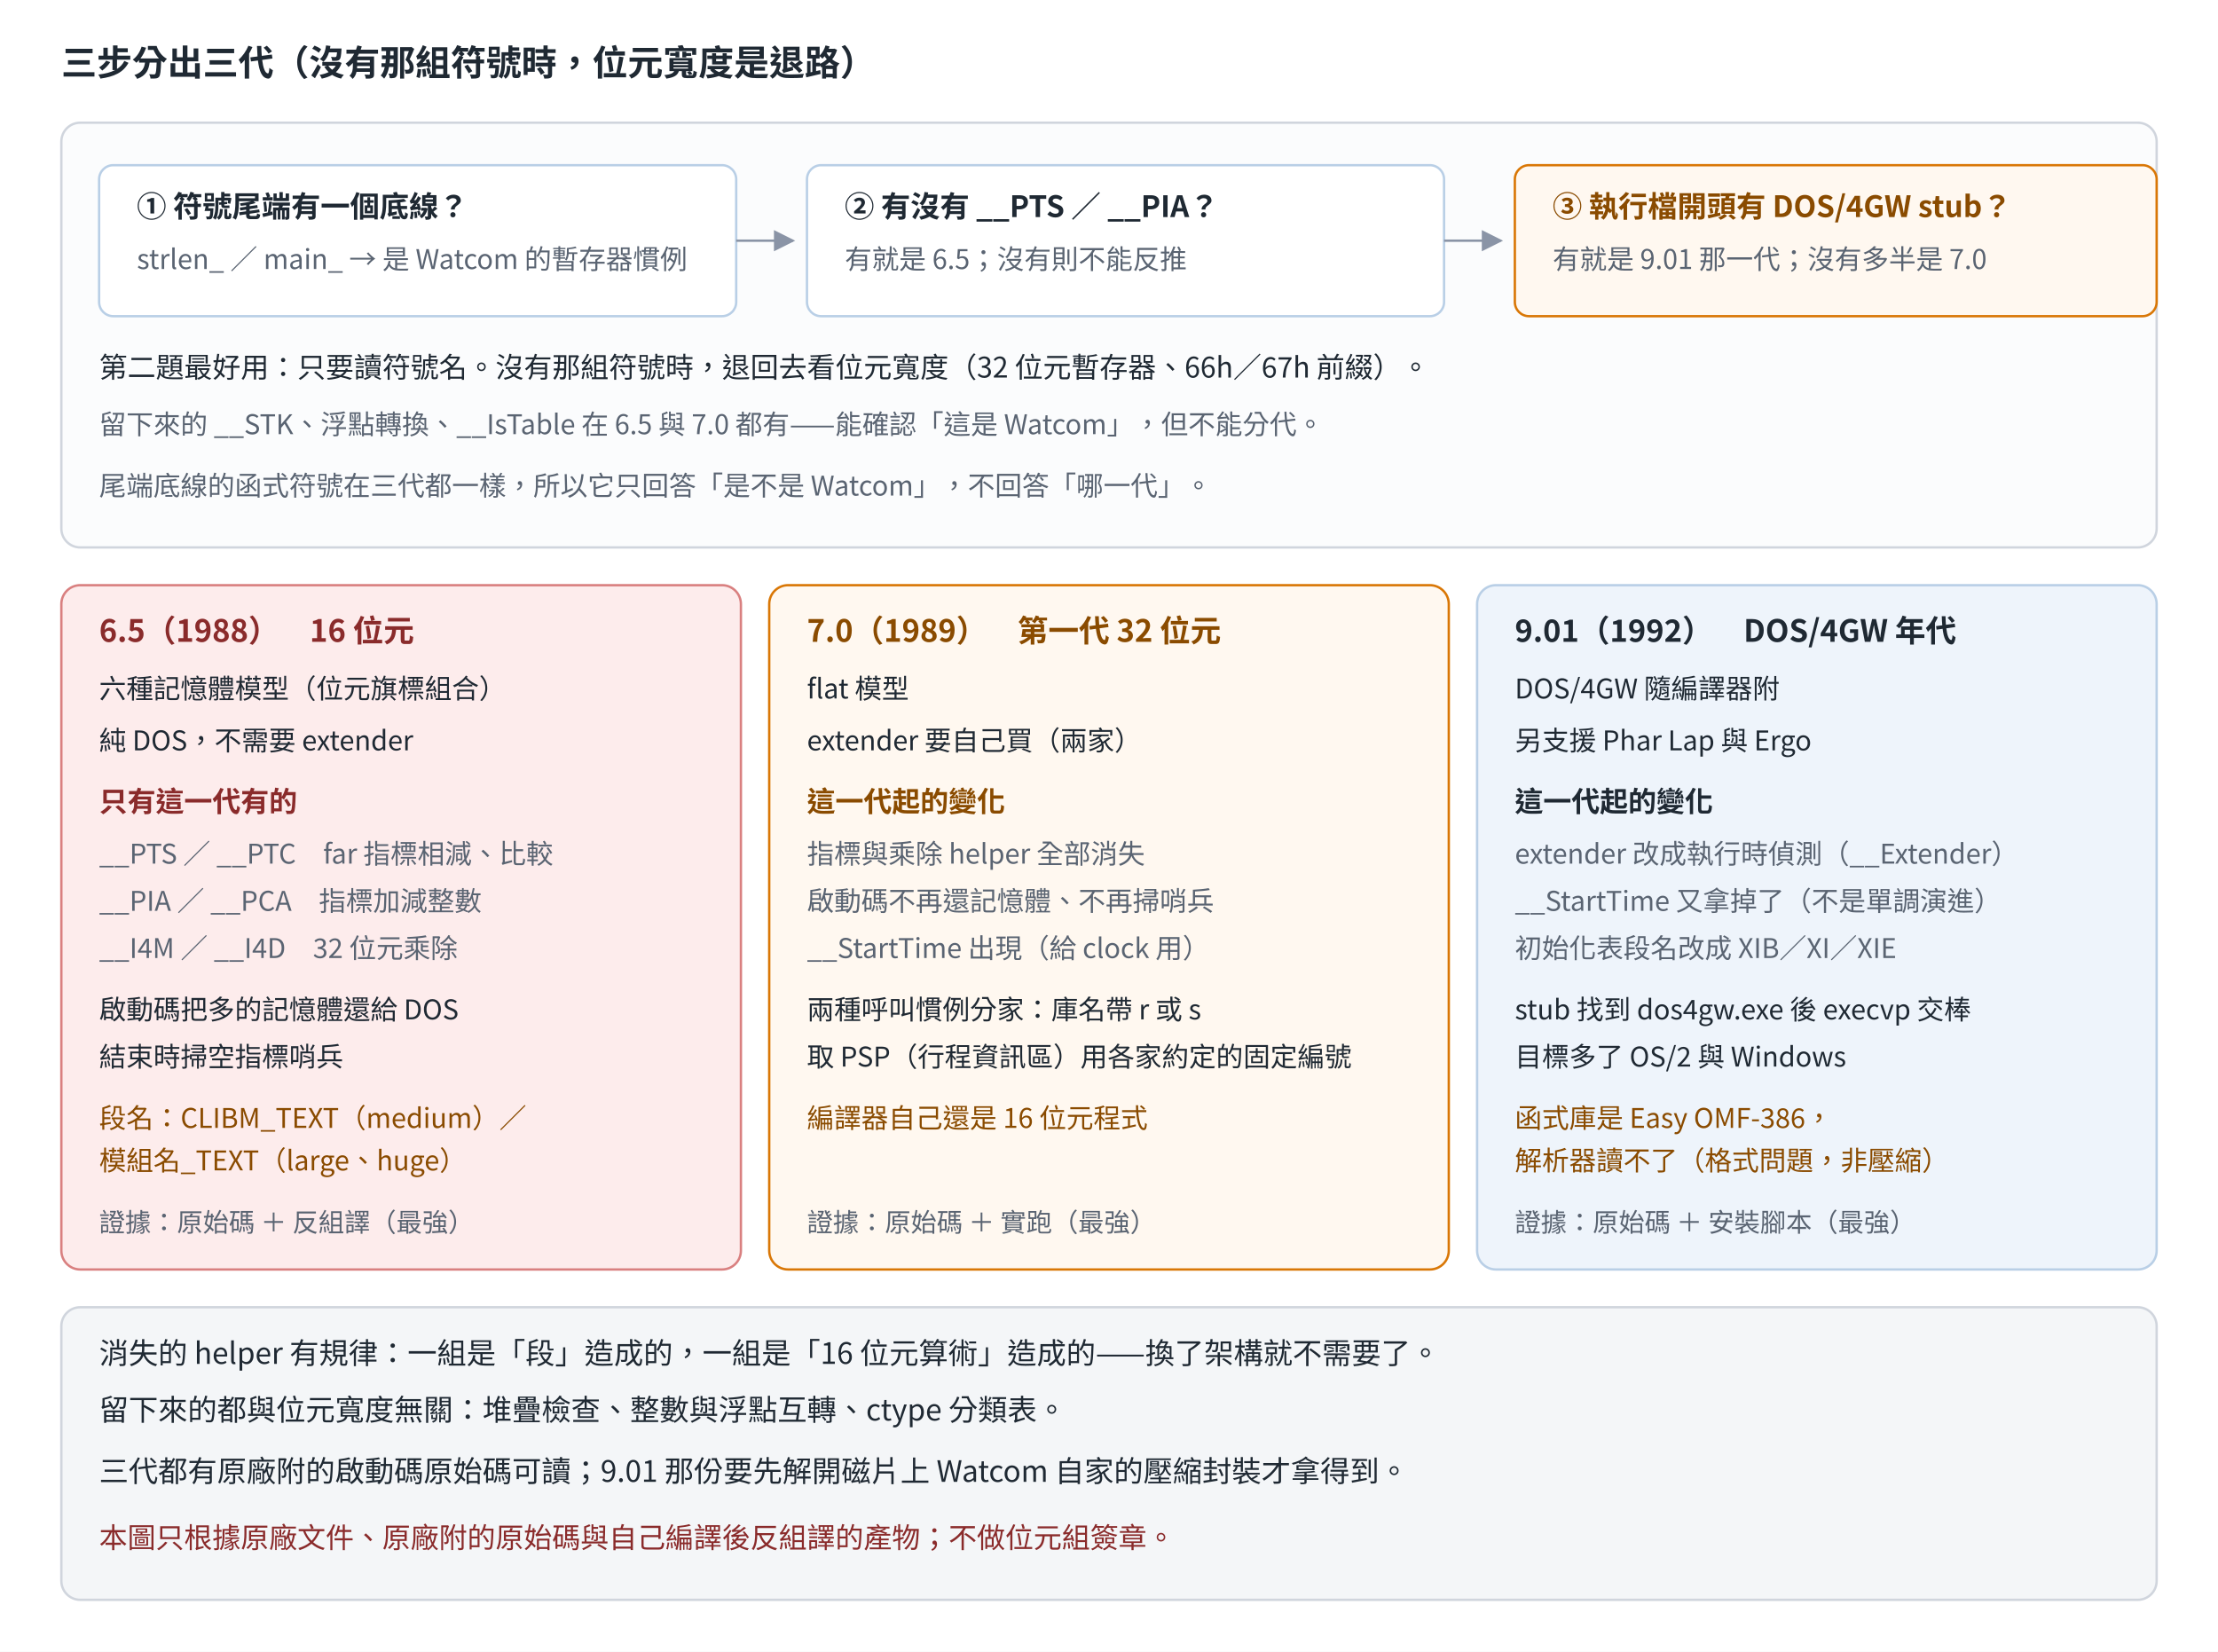
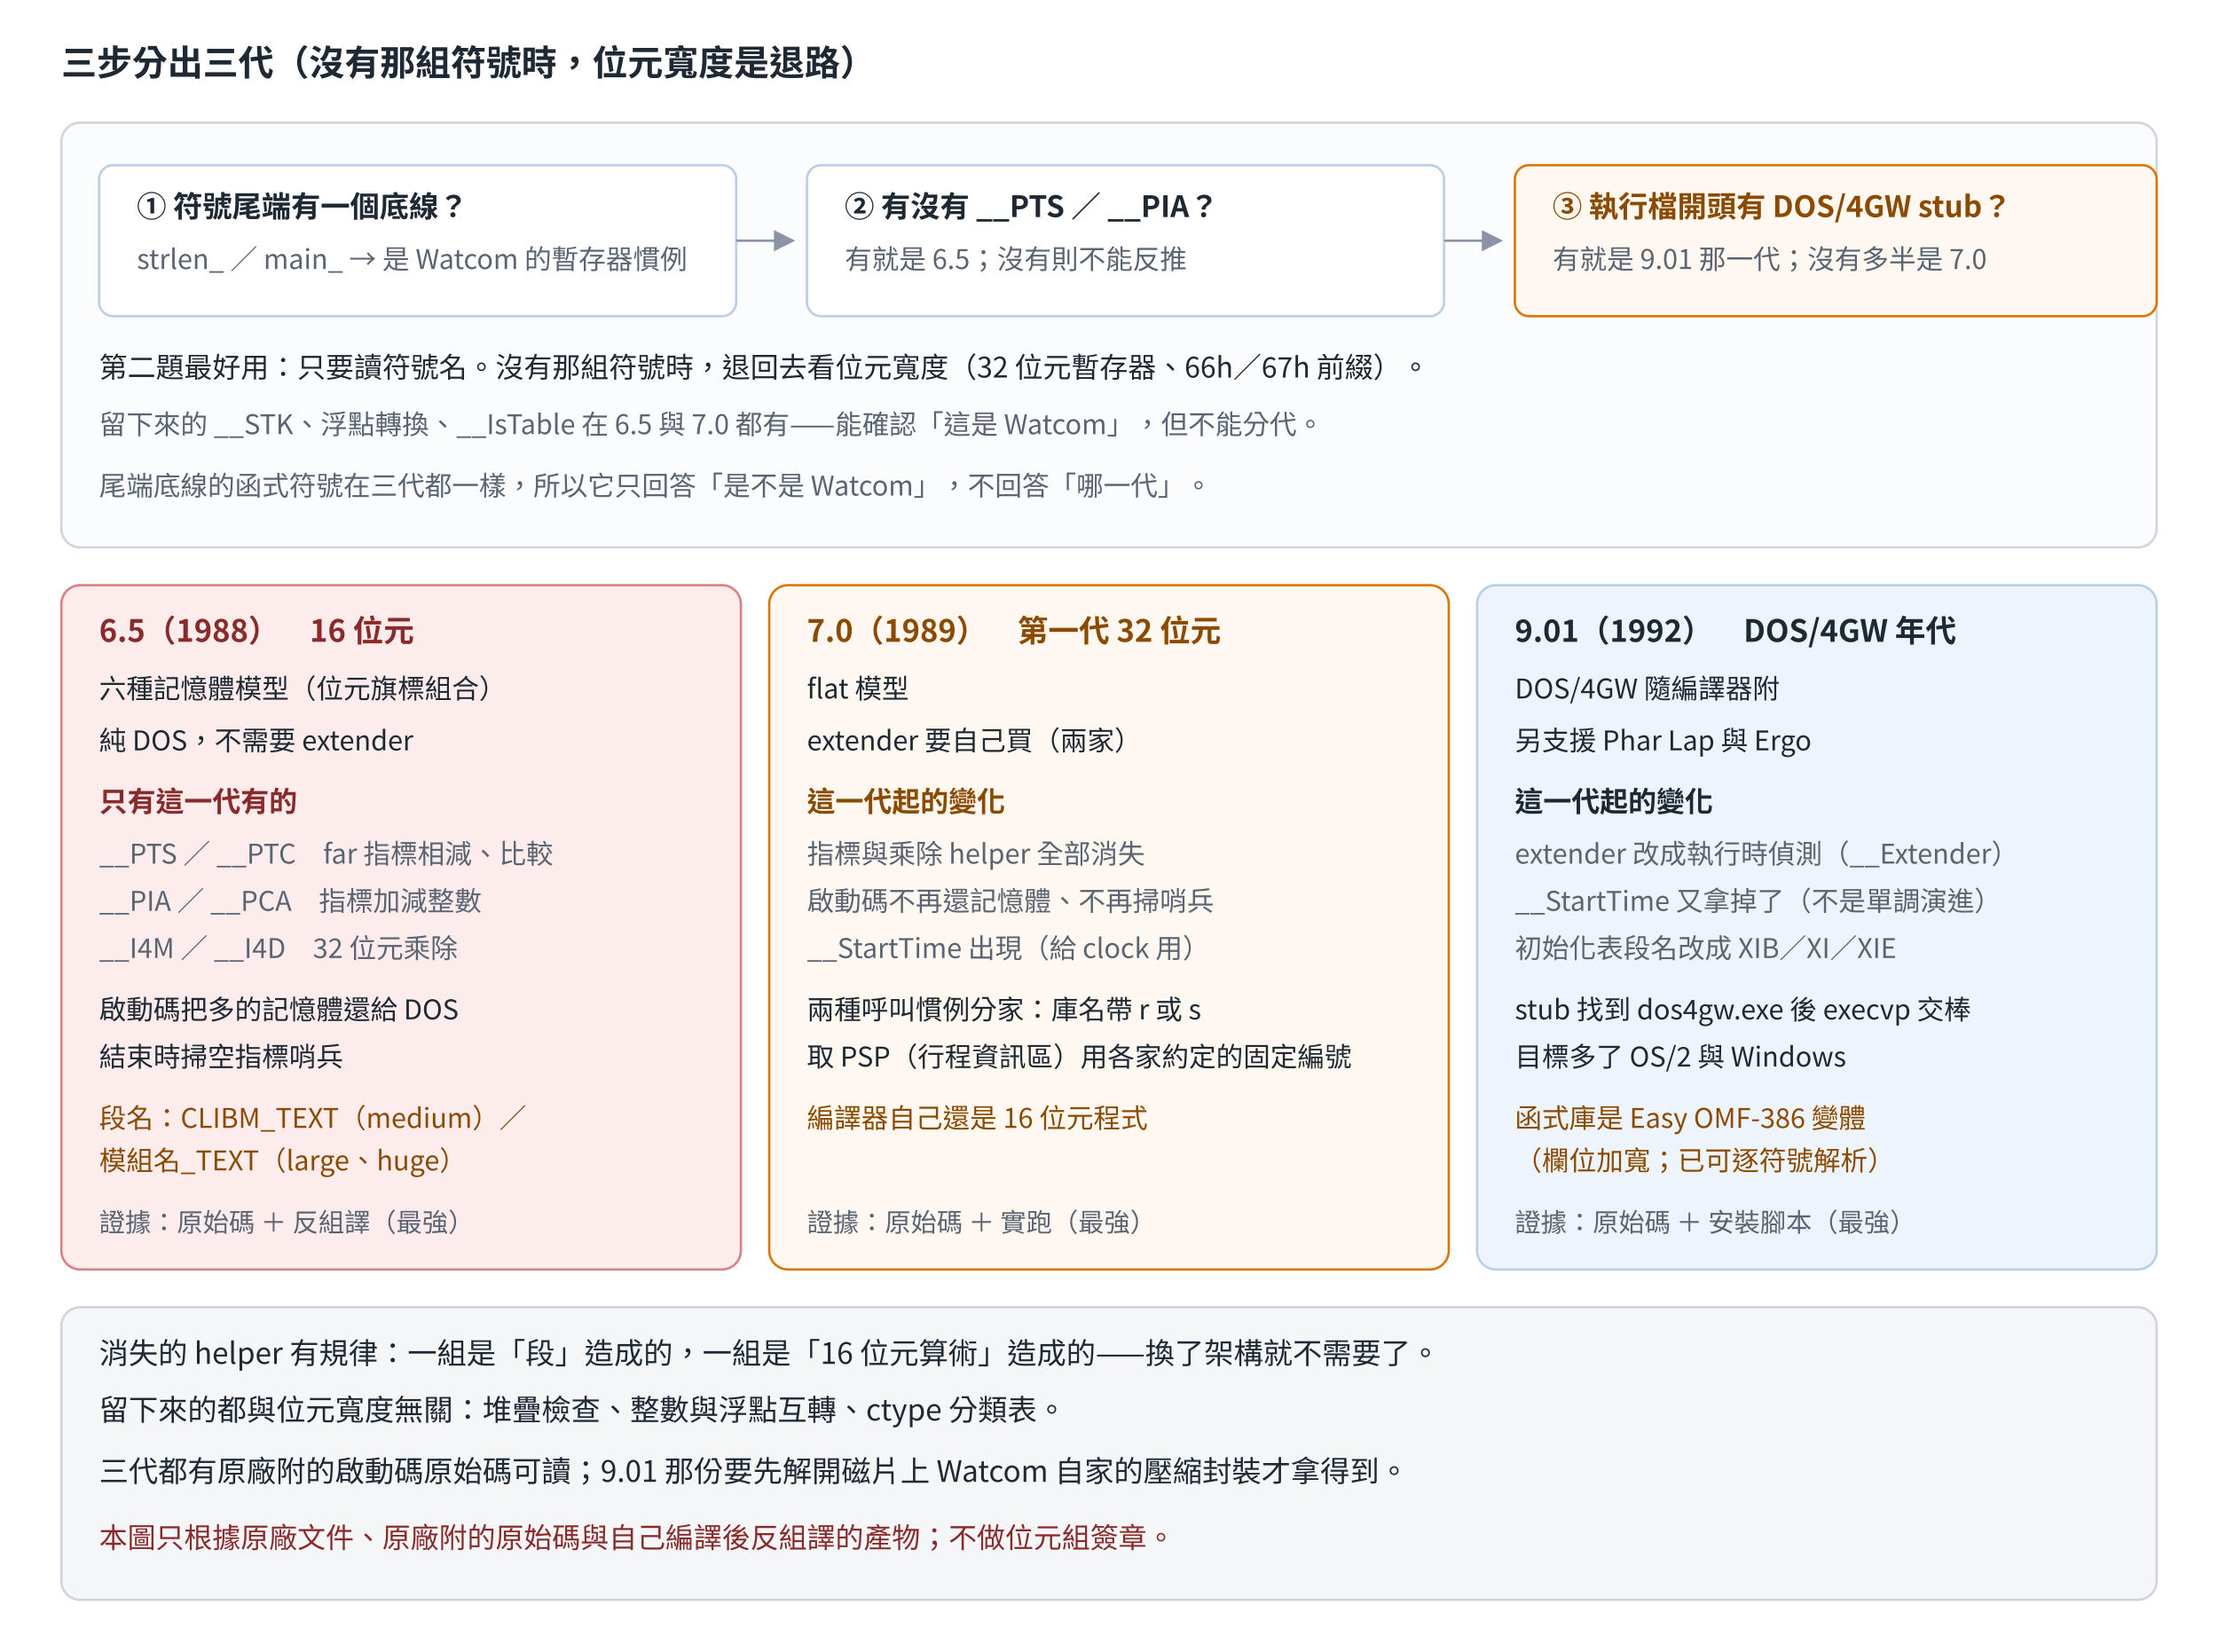
<svg xmlns="http://www.w3.org/2000/svg" width="940" height="700" viewBox="0 0 940 700" font-family="'Noto Sans CJK TC','PingFang TC','Microsoft JhengHei',sans-serif">
  <rect width="940" height="700" fill="#ffffff" />
  <defs>
    <marker id="l1" markerWidth="9" markerHeight="9" refX="8" refY="4.5" orient="auto">
      <path d="M0,0 L9,4.5 L0,9 z" fill="#8a94a6" />
    </marker>
  </defs>
  <text x="26" y="32" font-size="15" font-weight="bold" fill="#1f2933">三步分出三代（沒有那組符號時，位元寬度是退路）</text>
  <rect x="26" y="52" width="888" height="180" rx="8" fill="#fbfcfd" stroke="#d0d5dd" />
  <rect x="42" y="70" width="270" height="64" rx="6" fill="#ffffff" stroke="#b9cfe6" />
  <text x="58" y="92" font-size="12.5" font-weight="bold" fill="#1f2933">① 符號尾端有一個底線？</text>
  <text x="58" y="114" font-size="11.5" fill="#5a6472">strlen_ ／ main_ → 是 Watcom 的暫存器慣例</text>
  <path d="M312,102 L336,102" stroke="#8a94a6" fill="none" marker-end="url(#l1)" />
  <rect x="342" y="70" width="270" height="64" rx="6" fill="#ffffff" stroke="#b9cfe6" />
  <text x="358" y="92" font-size="12.5" font-weight="bold" fill="#1f2933">② 有沒有 __PTS ／ __PIA？</text>
  <text x="358" y="114" font-size="11.5" fill="#5a6472">有就是 6.5；沒有則不能反推</text>
  <path d="M612,102 L636,102" stroke="#8a94a6" fill="none" marker-end="url(#l1)" />
  <rect x="642" y="70" width="272" height="64" rx="6" fill="#fff8f0" stroke="#d97706" />
  <text x="658" y="92" font-size="12.5" font-weight="bold" fill="#8a4b00">③ 執行檔開頭有 DOS/4GW stub？</text>
  <text x="658" y="114" font-size="11.5" fill="#5a6472">有就是 9.01 那一代；沒有多半是 7.0</text>
  <text x="42" y="160" font-size="12" fill="#1f2933">第二題最好用：只要讀符號名。沒有那組符號時，退回去看位元寬度（32 位元暫存器、66h／67h 前綴）。</text>
  <text x="42" y="184" font-size="11.5" fill="#5a6472">留下來的 __STK、浮點轉換、__IsTable 在 6.5 與 7.0 都有——能確認「這是 Watcom」，但不能分代。</text>
  <text x="42" y="210" font-size="11.5" fill="#5a6472">尾端底線的函式符號在三代都一樣，所以它只回答「是不是 Watcom」，不回答「哪一代」。</text>
  <rect x="26" y="248" width="288" height="290" rx="8" fill="#fdecec" stroke="#d98080" />
  <text x="42" y="272" font-size="13" font-weight="bold" fill="#8a2b2b">6.5（1988）　16 位元</text>
  <text x="42" y="296" font-size="11.5" fill="#1f2933">六種記憶體模型（位元旗標組合）</text>
  <text x="42" y="318" font-size="11.5" fill="#1f2933">純 DOS，不需要 extender</text>
  <text x="42" y="344" font-size="12" font-weight="bold" fill="#8a2b2b">只有這一代有的</text>
  <text x="42" y="366" font-size="11.5" fill="#5a6472">__PTS ／ __PTC　far 指標相減、比較</text>
  <text x="42" y="386" font-size="11.5" fill="#5a6472">__PIA ／ __PCA　指標加減整數</text>
  <text x="42" y="406" font-size="11.5" fill="#5a6472">__I4M ／ __I4D　32 位元乘除</text>
  <text x="42" y="432" font-size="11.5" fill="#1f2933">啟動碼把多的記憶體還給 DOS</text>
  <text x="42" y="452" font-size="11.5" fill="#1f2933">結束時掃空指標哨兵</text>
  <text x="42" y="478" font-size="11.5" fill="#8a4b00">段名：CLIBM_TEXT（medium）／</text>
  <text x="42" y="496" font-size="11.5" fill="#8a4b00">模組名_TEXT（large、huge）</text>
  <text x="42" y="522" font-size="11" fill="#5a6472">證據：原始碼 ＋ 反組譯（最強）</text>
  <rect x="326" y="248" width="288" height="290" rx="8" fill="#fff8f0" stroke="#d97706" />
  <text x="342" y="272" font-size="13" font-weight="bold" fill="#8a4b00">7.0（1989）　第一代 32 位元</text>
  <text x="342" y="296" font-size="11.5" fill="#1f2933">flat 模型</text>
  <text x="342" y="318" font-size="11.5" fill="#1f2933">extender 要自己買（兩家）</text>
  <text x="342" y="344" font-size="12" font-weight="bold" fill="#8a4b00">這一代起的變化</text>
  <text x="342" y="366" font-size="11.5" fill="#5a6472">指標與乘除 helper 全部消失</text>
  <text x="342" y="386" font-size="11.5" fill="#5a6472">啟動碼不再還記憶體、不再掃哨兵</text>
  <text x="342" y="406" font-size="11.5" fill="#5a6472">__StartTime 出現（給 clock 用）</text>
  <text x="342" y="432" font-size="11.5" fill="#1f2933">兩種呼叫慣例分家：庫名帶 r 或 s</text>
  <text x="342" y="452" font-size="11.5" fill="#1f2933">取 PSP（行程資訊區）用各家約定的固定編號</text>
  <text x="342" y="478" font-size="11.5" fill="#8a4b00">編譯器自己還是 16 位元程式</text>
  <text x="342" y="522" font-size="11" fill="#5a6472">證據：原始碼 ＋ 實跑（最強）</text>
  <rect x="626" y="248" width="288" height="290" rx="8" fill="#eef4fb" stroke="#b9cfe6" />
  <text x="642" y="272" font-size="13" font-weight="bold" fill="#1f2933">9.01（1992）　DOS/4GW 年代</text>
  <text x="642" y="296" font-size="11.5" fill="#1f2933">DOS/4GW 隨編譯器附</text>
  <text x="642" y="318" font-size="11.5" fill="#1f2933">另支援 Phar Lap 與 Ergo</text>
  <text x="642" y="344" font-size="12" font-weight="bold" fill="#1f2933">這一代起的變化</text>
  <text x="642" y="366" font-size="11.5" fill="#5a6472">extender 改成執行時偵測（__Extender）</text>
  <text x="642" y="386" font-size="11.5" fill="#5a6472">__StartTime 又拿掉了（不是單調演進）</text>
  <text x="642" y="406" font-size="11.5" fill="#5a6472">初始化表段名改成 XIB／XI／XIE</text>
  <text x="642" y="432" font-size="11.5" fill="#1f2933">stub 找到 dos4gw.exe 後 execvp 交棒</text>
  <text x="642" y="452" font-size="11.5" fill="#1f2933">目標多了 OS/2 與 Windows</text>
-   <text x="642" y="478" font-size="11.5" fill="#8a4b00">函式庫是 Easy OMF-386，</text>
-   <text x="642" y="496" font-size="11.5" fill="#8a4b00">解析器讀不了（格式問題，非壓縮）</text>
+   <text x="642" y="478" font-size="11.5" fill="#8a4b00">函式庫是 Easy OMF-386 變體</text>
+   <text x="642" y="496" font-size="11.5" fill="#8a4b00">（欄位加寬；已可逐符號解析）</text>
  <text x="642" y="522" font-size="11" fill="#5a6472">證據：原始碼 ＋ 安裝腳本（最強）</text>
  <rect x="26" y="554" width="888" height="124" rx="8" fill="#f4f6f8" stroke="#d0d5dd" />
  <text x="42" y="578" font-size="12.5" fill="#1f2933">消失的 helper 有規律：一組是「段」造成的，一組是「16 位元算術」造成的——換了架構就不需要了。</text>
  <text x="42" y="602" font-size="12.5" fill="#1f2933">留下來的都與位元寬度無關：堆疊檢查、整數與浮點互轉、ctype 分類表。</text>
  <text x="42" y="628" font-size="12.5" fill="#1f2933">三代都有原廠附的啟動碼原始碼可讀；9.01 那份要先解開磁片上 Watcom 自家的壓縮封裝才拿得到。</text>
  <text x="42" y="656" font-size="12" fill="#8a2b2b">本圖只根據原廠文件、原廠附的原始碼與自己編譯後反組譯的產物；不做位元組簽章。</text>
</svg>
